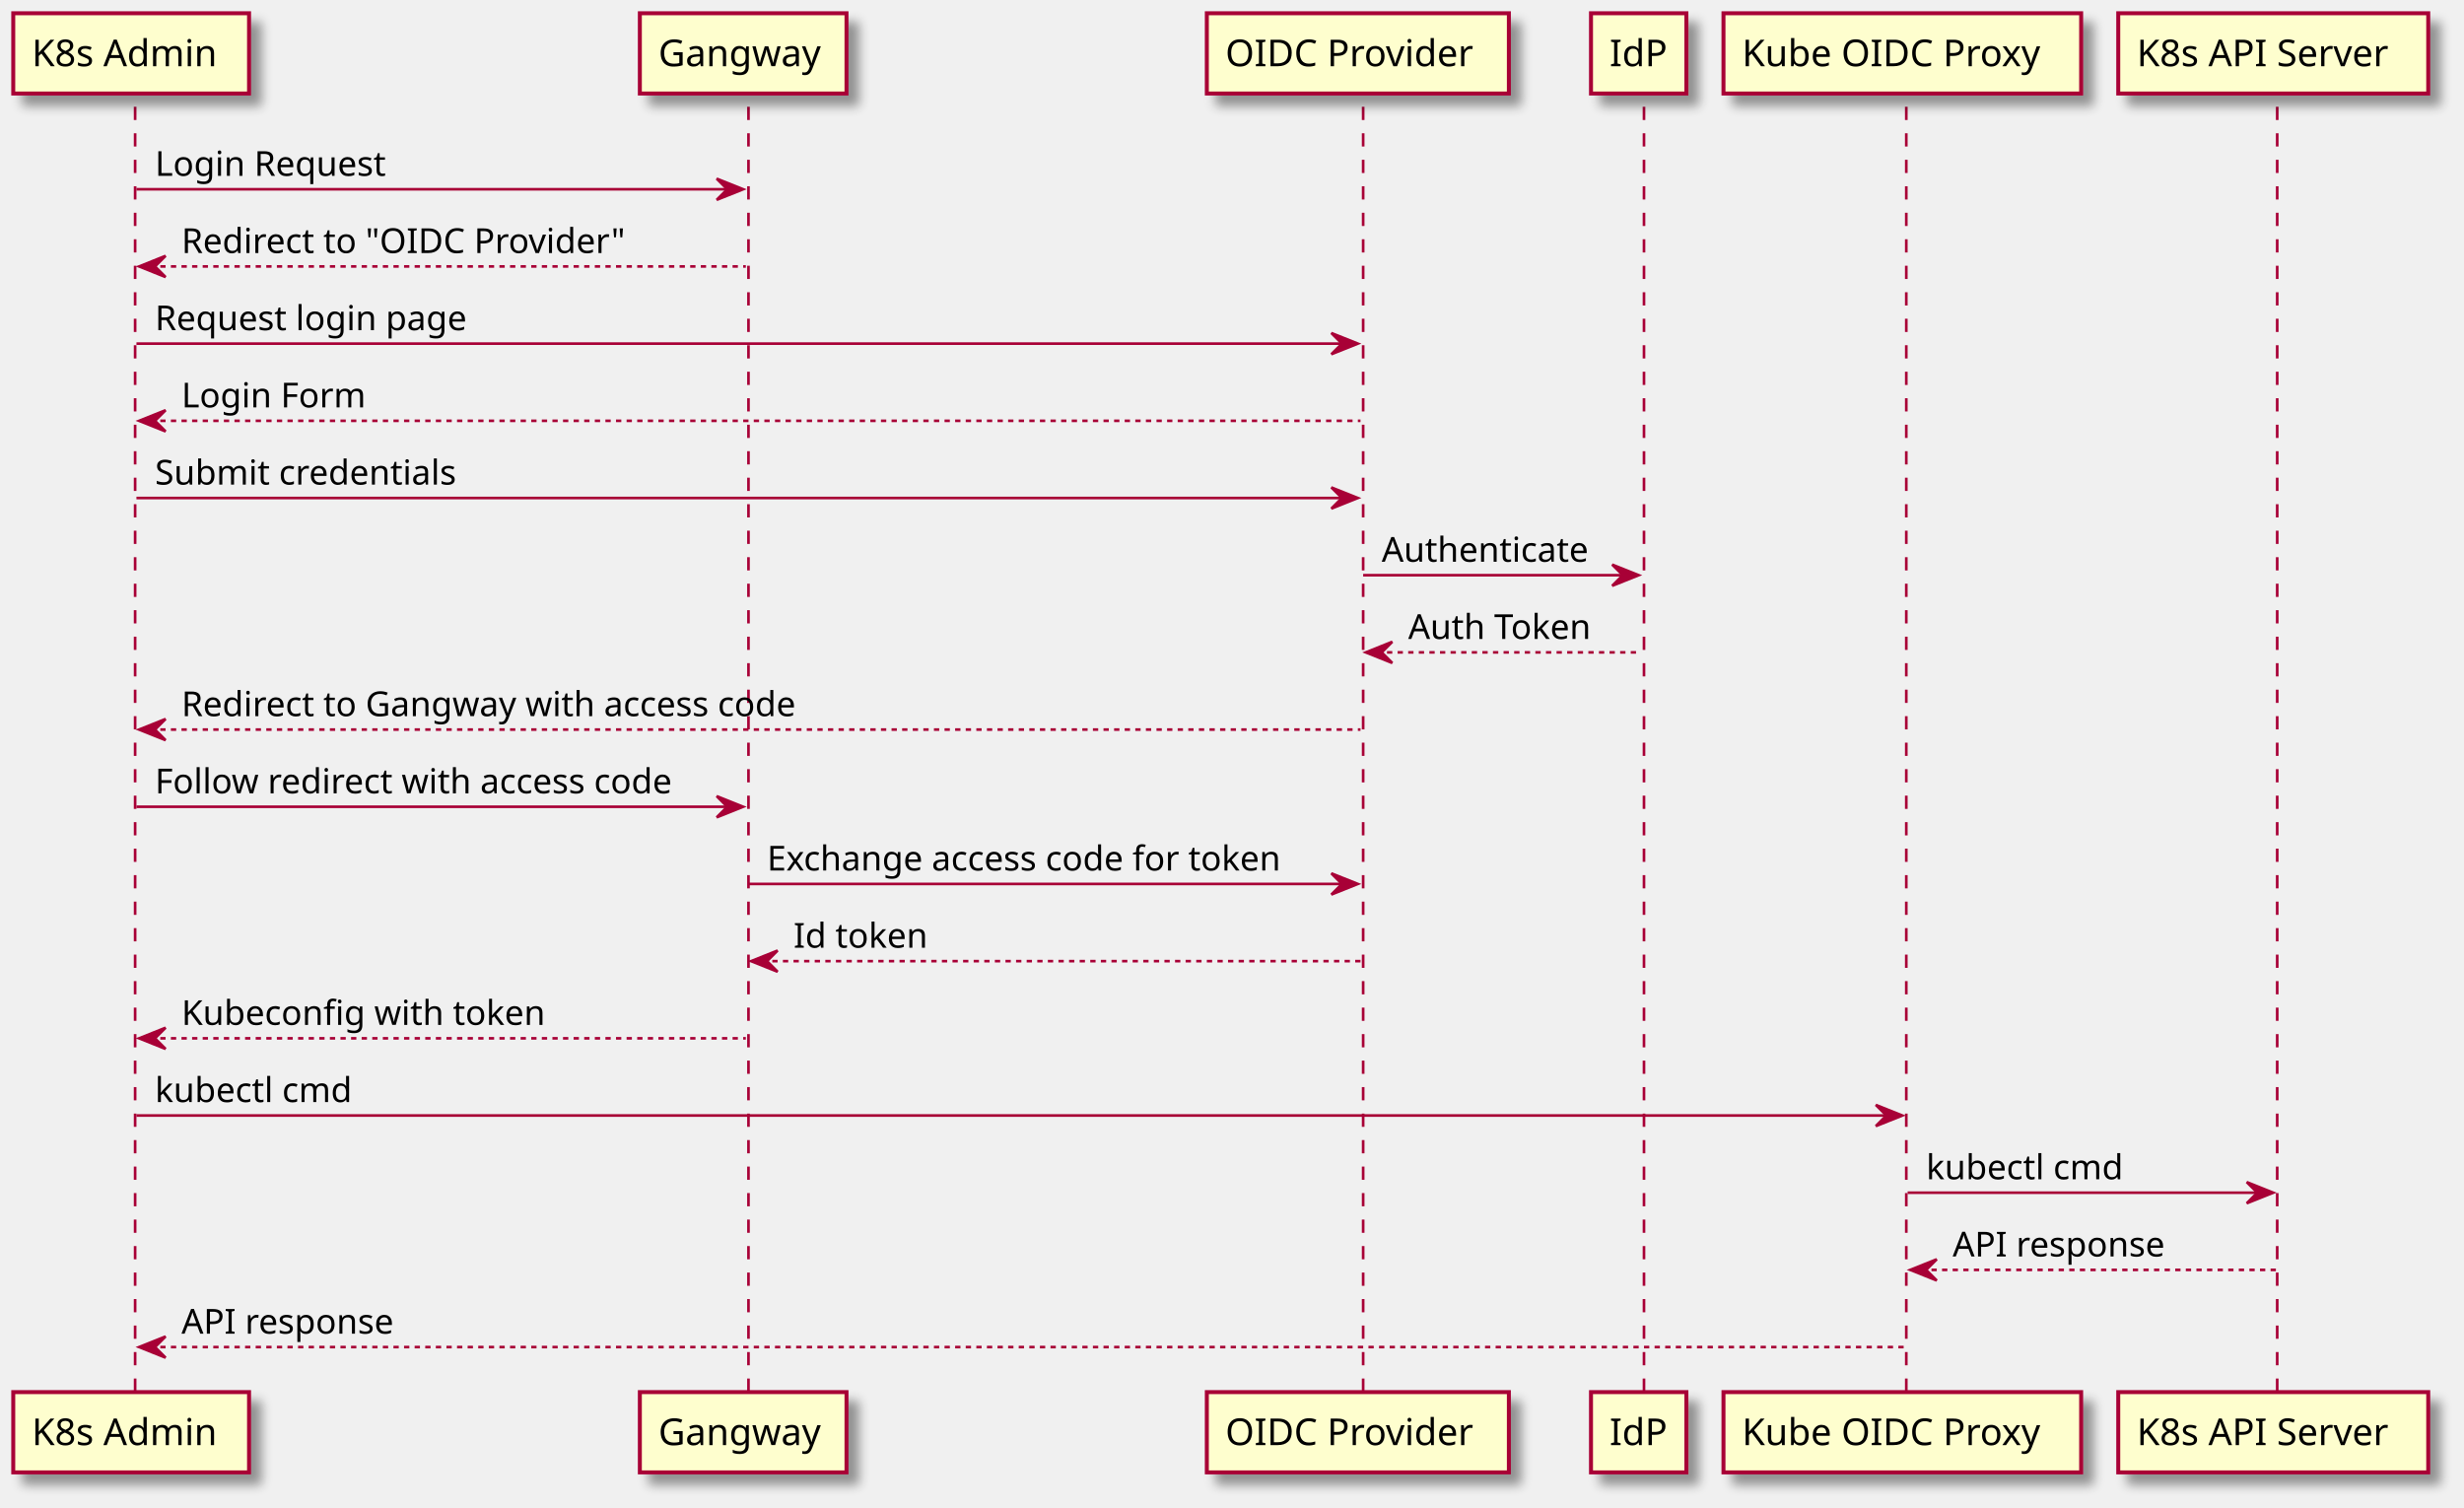
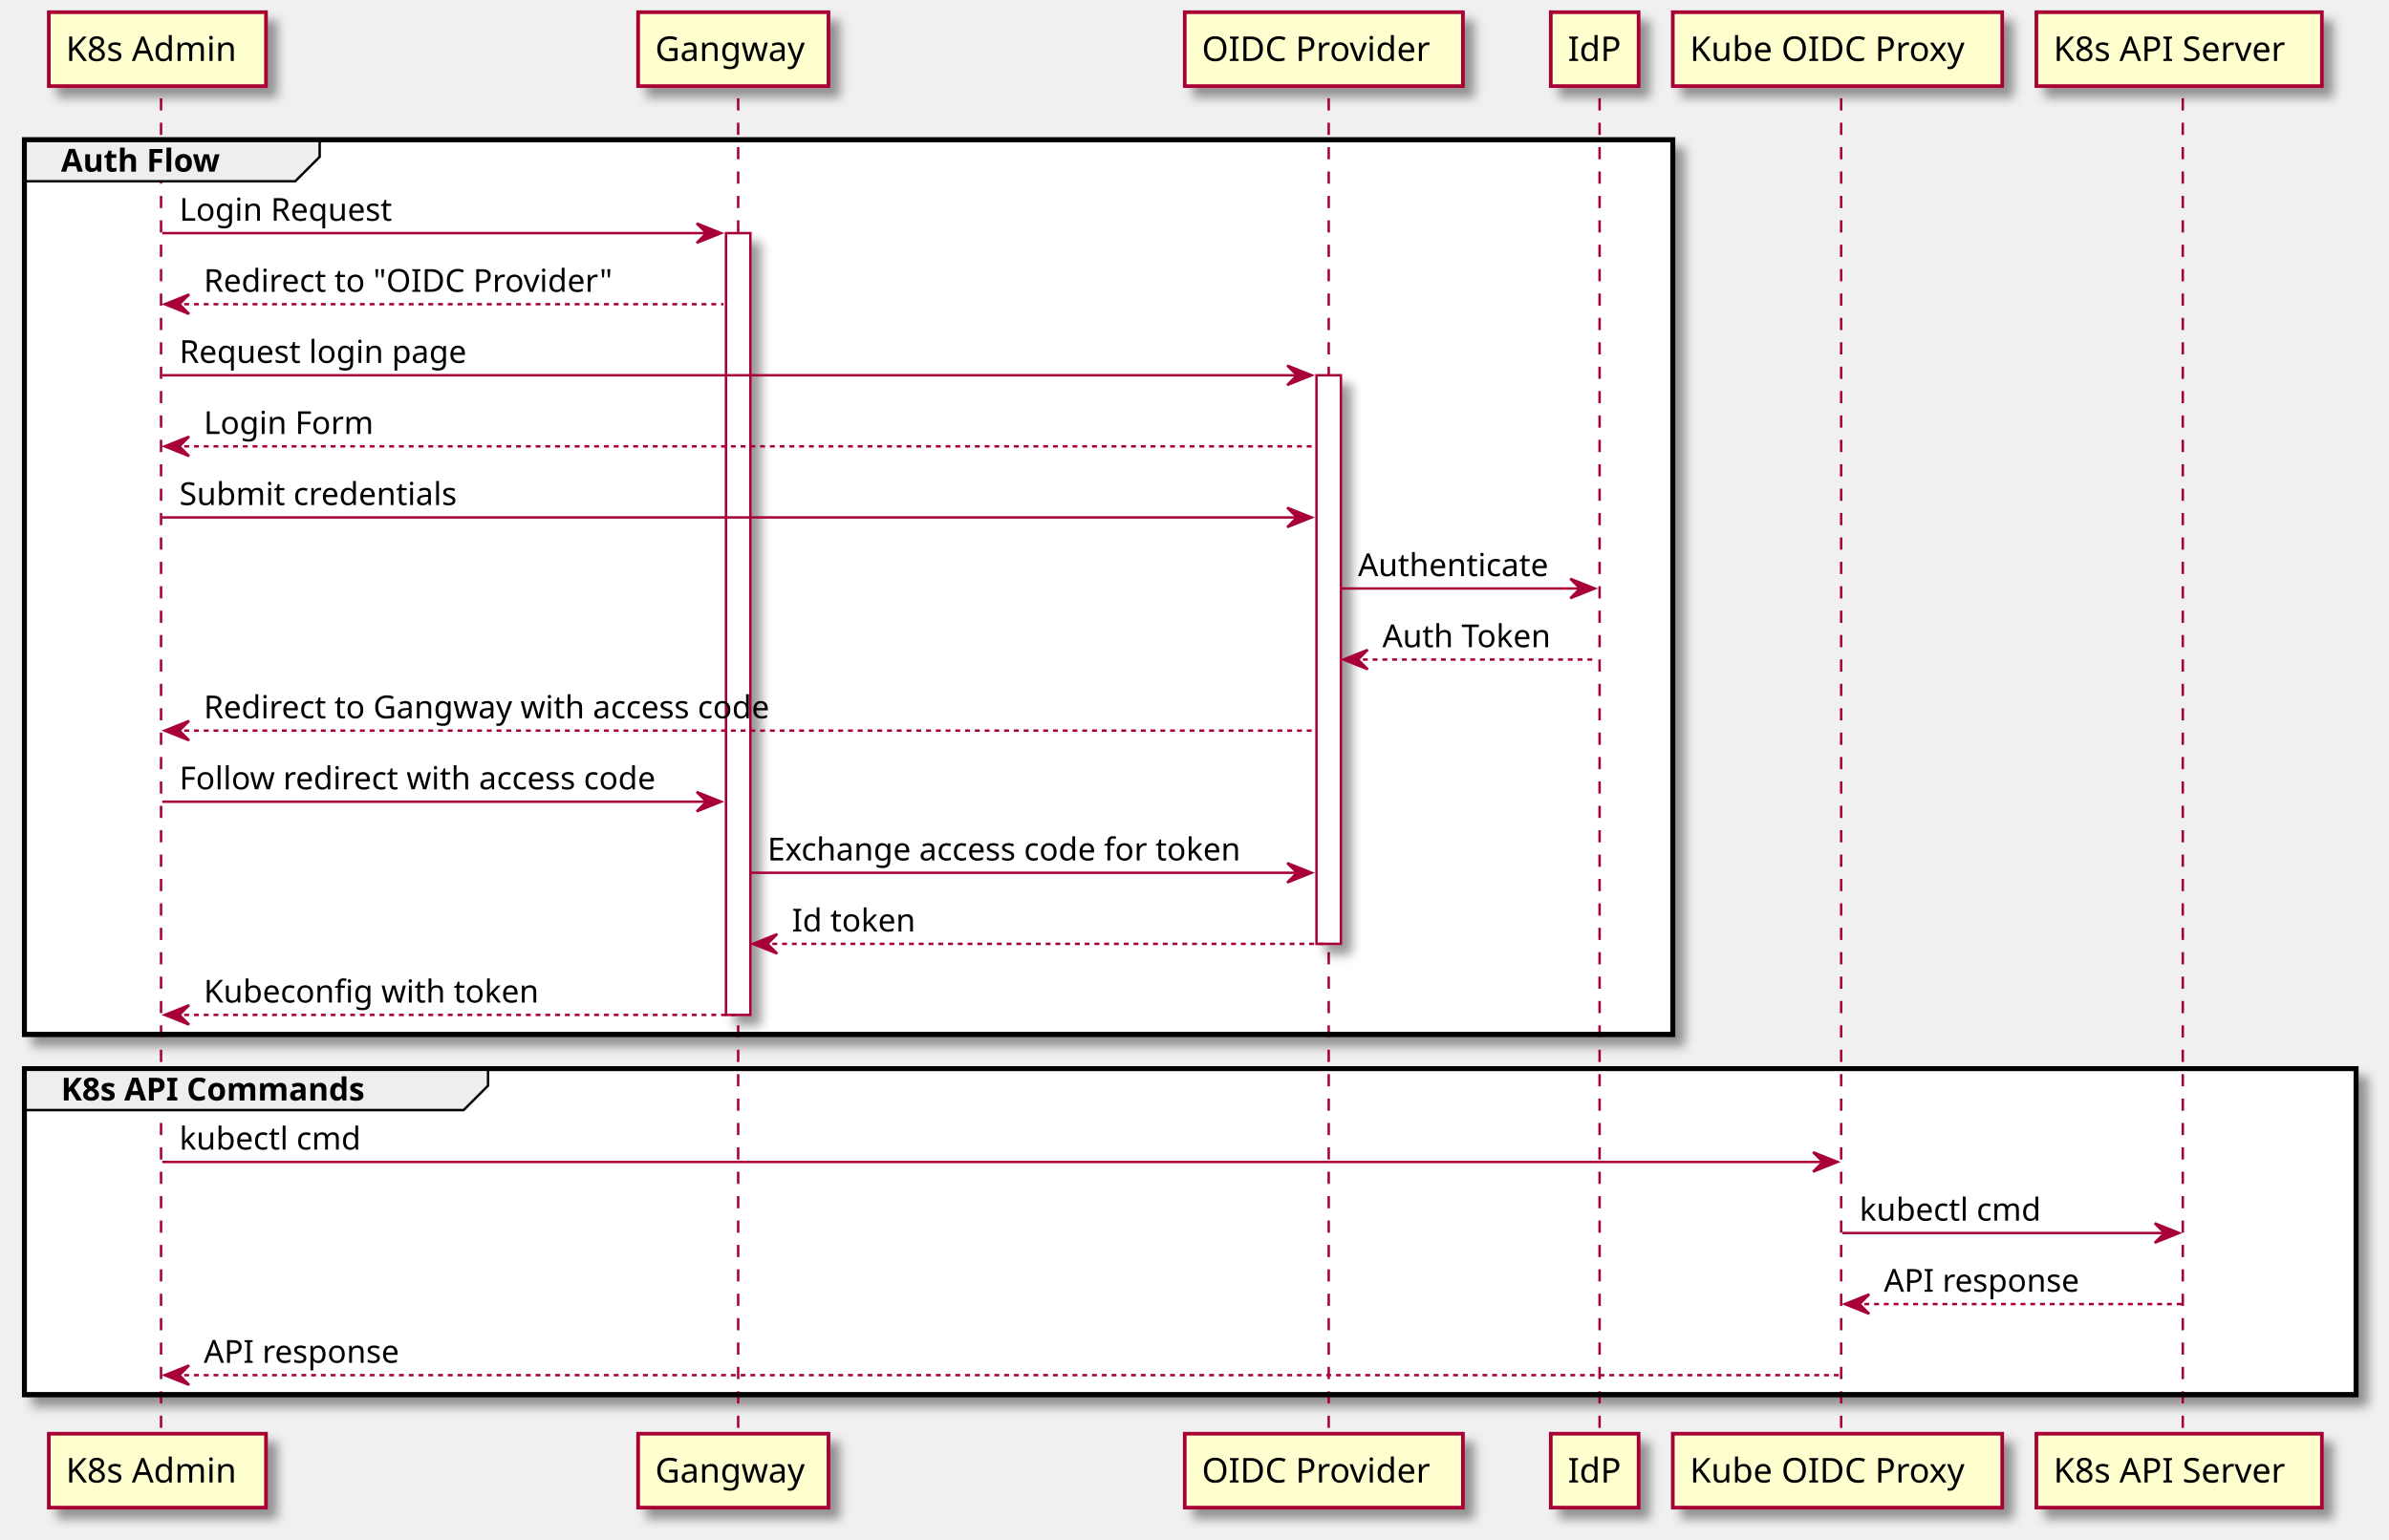
- <svg xmlns="http://www.w3.org/2000/svg" contentScriptType="application/ecmascript" contentStyleType="text/css" height="569px" preserveAspectRatio="none" style="width:930px;height:569px;background:#FFFFFF;" version="1.1" viewBox="0 0 930 569" width="930px" zoomAndPan="magnify">
+ <svg xmlns="http://www.w3.org/2000/svg" contentScriptType="application/ecmascript" contentStyleType="text/css" height="631px" preserveAspectRatio="none" style="width:979px;height:631px;background:#FFFFFF;" version="1.1" viewBox="0 0 979 631" width="979px" zoomAndPan="magnify">
  <defs>
-     <filter height="300%" id="f11ze4t3fea57f" width="300%" x="-1" y="-1">
+     <filter height="300%" id="f1nvqgcn6y62it" width="300%" x="-1" y="-1">
      <feGaussianBlur result="blurOut" stdDeviation="2.0" />
      <feColorMatrix in="blurOut" result="blurOut2" type="matrix" values="0 0 0 0 0 0 0 0 0 0 0 0 0 0 0 0 0 0 .4 0" />
      <feOffset dx="4.0" dy="4.0" in="blurOut2" result="blurOut3" />
      <feBlend in="SourceGraphic" in2="blurOut3" mode="normal" />
    </filter>
  </defs>
  <g>
-     <line style="stroke:#A80036;stroke-width:1.0;stroke-dasharray:5.0,5.0;" x1="51" x2="51" y1="40.297" y2="526.422" />
-     <line style="stroke:#A80036;stroke-width:1.0;stroke-dasharray:5.0,5.0;" x1="282.5" x2="282.5" y1="40.297" y2="526.422" />
-     <line style="stroke:#A80036;stroke-width:1.0;stroke-dasharray:5.0,5.0;" x1="514.5" x2="514.5" y1="40.297" y2="526.422" />
-     <line style="stroke:#A80036;stroke-width:1.0;stroke-dasharray:5.0,5.0;" x1="620.5" x2="620.5" y1="40.297" y2="526.422" />
-     <line style="stroke:#A80036;stroke-width:1.0;stroke-dasharray:5.0,5.0;" x1="719.5" x2="719.5" y1="40.297" y2="526.422" />
-     <line style="stroke:#A80036;stroke-width:1.0;stroke-dasharray:5.0,5.0;" x1="859.5" x2="859.5" y1="40.297" y2="526.422" />
-     <rect fill="#FEFECE" filter="url(#f11ze4t3fea57f)" height="30.297" style="stroke:#A80036;stroke-width:1.5;" width="89" x="5" y="5" />
-     <text fill="#000000" font-family="sans-serif" font-size="14" lengthAdjust="spacing" textLength="75" x="12" y="24.995">K8s Admin</text>
-     <rect fill="#FEFECE" filter="url(#f11ze4t3fea57f)" height="30.297" style="stroke:#A80036;stroke-width:1.5;" width="89" x="5" y="525.422" />
-     <text fill="#000000" font-family="sans-serif" font-size="14" lengthAdjust="spacing" textLength="75" x="12" y="545.417">K8s Admin</text>
-     <rect fill="#FEFECE" filter="url(#f11ze4t3fea57f)" height="30.297" style="stroke:#A80036;stroke-width:1.5;" width="78" x="241.5" y="5" />
-     <text fill="#000000" font-family="sans-serif" font-size="14" lengthAdjust="spacing" textLength="64" x="248.5" y="24.995">Gangway</text>
-     <rect fill="#FEFECE" filter="url(#f11ze4t3fea57f)" height="30.297" style="stroke:#A80036;stroke-width:1.5;" width="78" x="241.5" y="525.422" />
-     <text fill="#000000" font-family="sans-serif" font-size="14" lengthAdjust="spacing" textLength="64" x="248.5" y="545.417">Gangway</text>
-     <rect fill="#FEFECE" filter="url(#f11ze4t3fea57f)" height="30.297" style="stroke:#A80036;stroke-width:1.5;" width="114" x="455.5" y="5" />
-     <text fill="#000000" font-family="sans-serif" font-size="14" lengthAdjust="spacing" textLength="100" x="462.5" y="24.995">OIDC Provider</text>
-     <rect fill="#FEFECE" filter="url(#f11ze4t3fea57f)" height="30.297" style="stroke:#A80036;stroke-width:1.5;" width="114" x="455.5" y="525.422" />
-     <text fill="#000000" font-family="sans-serif" font-size="14" lengthAdjust="spacing" textLength="100" x="462.5" y="545.417">OIDC Provider</text>
-     <rect fill="#FEFECE" filter="url(#f11ze4t3fea57f)" height="30.297" style="stroke:#A80036;stroke-width:1.5;" width="36" x="600.5" y="5" />
-     <text fill="#000000" font-family="sans-serif" font-size="14" lengthAdjust="spacing" textLength="22" x="607.5" y="24.995">IdP</text>
-     <rect fill="#FEFECE" filter="url(#f11ze4t3fea57f)" height="30.297" style="stroke:#A80036;stroke-width:1.5;" width="36" x="600.5" y="525.422" />
-     <text fill="#000000" font-family="sans-serif" font-size="14" lengthAdjust="spacing" textLength="22" x="607.5" y="545.417">IdP</text>
-     <rect fill="#FEFECE" filter="url(#f11ze4t3fea57f)" height="30.297" style="stroke:#A80036;stroke-width:1.5;" width="135" x="650.5" y="5" />
-     <text fill="#000000" font-family="sans-serif" font-size="14" lengthAdjust="spacing" textLength="121" x="657.5" y="24.995">Kube OIDC Proxy</text>
-     <rect fill="#FEFECE" filter="url(#f11ze4t3fea57f)" height="30.297" style="stroke:#A80036;stroke-width:1.5;" width="135" x="650.5" y="525.422" />
-     <text fill="#000000" font-family="sans-serif" font-size="14" lengthAdjust="spacing" textLength="121" x="657.5" y="545.417">Kube OIDC Proxy</text>
-     <rect fill="#FEFECE" filter="url(#f11ze4t3fea57f)" height="30.297" style="stroke:#A80036;stroke-width:1.5;" width="117" x="799.5" y="5" />
-     <text fill="#000000" font-family="sans-serif" font-size="14" lengthAdjust="spacing" textLength="103" x="806.5" y="24.995">K8s API Server</text>
-     <rect fill="#FEFECE" filter="url(#f11ze4t3fea57f)" height="30.297" style="stroke:#A80036;stroke-width:1.5;" width="117" x="799.5" y="525.422" />
-     <text fill="#000000" font-family="sans-serif" font-size="14" lengthAdjust="spacing" textLength="103" x="806.5" y="545.417">K8s API Server</text>
-     <polygon fill="#A80036" points="270.5,67.43,280.5,71.43,270.5,75.43,274.5,71.43" style="stroke:#A80036;stroke-width:1.0;" />
-     <line style="stroke:#A80036;stroke-width:1.0;" x1="51.5" x2="276.5" y1="71.43" y2="71.43" />
-     <text fill="#000000" font-family="sans-serif" font-size="13" lengthAdjust="spacing" textLength="91" x="58.5" y="66.364">Login Request</text>
-     <polygon fill="#A80036" points="62.5,96.562,52.5,100.562,62.5,104.562,58.5,100.562" style="stroke:#A80036;stroke-width:1.0;" />
-     <line style="stroke:#A80036;stroke-width:1.0;stroke-dasharray:2.0,2.0;" x1="56.5" x2="281.5" y1="100.562" y2="100.562" />
-     <text fill="#000000" font-family="sans-serif" font-size="13" lengthAdjust="spacing" textLength="173" x="68.5" y="95.497">Redirect to "OIDC Provider"</text>
-     <polygon fill="#A80036" points="502.5,125.695,512.5,129.695,502.5,133.695,506.5,129.695" style="stroke:#A80036;stroke-width:1.0;" />
-     <line style="stroke:#A80036;stroke-width:1.0;" x1="51.5" x2="508.5" y1="129.695" y2="129.695" />
-     <text fill="#000000" font-family="sans-serif" font-size="13" lengthAdjust="spacing" textLength="123" x="58.5" y="124.629">Request login page</text>
-     <polygon fill="#A80036" points="62.5,154.828,52.5,158.828,62.5,162.828,58.5,158.828" style="stroke:#A80036;stroke-width:1.0;" />
-     <line style="stroke:#A80036;stroke-width:1.0;stroke-dasharray:2.0,2.0;" x1="56.5" x2="513.5" y1="158.828" y2="158.828" />
-     <text fill="#000000" font-family="sans-serif" font-size="13" lengthAdjust="spacing" textLength="71" x="68.5" y="153.762">Login Form</text>
-     <polygon fill="#A80036" points="502.5,183.961,512.5,187.961,502.5,191.961,506.5,187.961" style="stroke:#A80036;stroke-width:1.0;" />
-     <line style="stroke:#A80036;stroke-width:1.0;" x1="51.5" x2="508.5" y1="187.961" y2="187.961" />
-     <text fill="#000000" font-family="sans-serif" font-size="13" lengthAdjust="spacing" textLength="119" x="58.5" y="182.895">Submit credentials</text>
-     <polygon fill="#A80036" points="608.5,213.094,618.5,217.094,608.5,221.094,612.5,217.094" style="stroke:#A80036;stroke-width:1.0;" />
-     <line style="stroke:#A80036;stroke-width:1.0;" x1="514.5" x2="614.5" y1="217.094" y2="217.094" />
-     <text fill="#000000" font-family="sans-serif" font-size="13" lengthAdjust="spacing" textLength="82" x="521.5" y="212.028">Authenticate</text>
-     <polygon fill="#A80036" points="525.5,242.227,515.5,246.227,525.5,250.227,521.5,246.227" style="stroke:#A80036;stroke-width:1.0;" />
-     <line style="stroke:#A80036;stroke-width:1.0;stroke-dasharray:2.0,2.0;" x1="519.5" x2="619.5" y1="246.227" y2="246.227" />
-     <text fill="#000000" font-family="sans-serif" font-size="13" lengthAdjust="spacing" textLength="73" x="531.5" y="241.161">Auth Token</text>
-     <polygon fill="#A80036" points="62.5,271.359,52.5,275.359,62.5,279.359,58.5,275.359" style="stroke:#A80036;stroke-width:1.0;" />
-     <line style="stroke:#A80036;stroke-width:1.0;stroke-dasharray:2.0,2.0;" x1="56.5" x2="513.5" y1="275.359" y2="275.359" />
-     <text fill="#000000" font-family="sans-serif" font-size="13" lengthAdjust="spacing" textLength="249" x="68.5" y="270.293">Redirect to Gangway with access code</text>
-     <polygon fill="#A80036" points="270.5,300.492,280.5,304.492,270.5,308.492,274.5,304.492" style="stroke:#A80036;stroke-width:1.0;" />
-     <line style="stroke:#A80036;stroke-width:1.0;" x1="51.5" x2="276.5" y1="304.492" y2="304.492" />
-     <text fill="#000000" font-family="sans-serif" font-size="13" lengthAdjust="spacing" textLength="207" x="58.5" y="299.426">Follow redirect with access code</text>
-     <polygon fill="#A80036" points="502.5,329.625,512.5,333.625,502.5,337.625,506.5,333.625" style="stroke:#A80036;stroke-width:1.0;" />
-     <line style="stroke:#A80036;stroke-width:1.0;" x1="282.5" x2="508.5" y1="333.625" y2="333.625" />
-     <text fill="#000000" font-family="sans-serif" font-size="13" lengthAdjust="spacing" textLength="208" x="289.5" y="328.559">Exchange access code for token</text>
-     <polygon fill="#A80036" points="293.5,358.758,283.5,362.758,293.5,366.758,289.5,362.758" style="stroke:#A80036;stroke-width:1.0;" />
-     <line style="stroke:#A80036;stroke-width:1.0;stroke-dasharray:2.0,2.0;" x1="287.5" x2="513.5" y1="362.758" y2="362.758" />
-     <text fill="#000000" font-family="sans-serif" font-size="13" lengthAdjust="spacing" textLength="51" x="299.5" y="357.692">Id token</text>
-     <polygon fill="#A80036" points="62.5,387.891,52.5,391.891,62.5,395.891,58.5,391.891" style="stroke:#A80036;stroke-width:1.0;" />
-     <line style="stroke:#A80036;stroke-width:1.0;stroke-dasharray:2.0,2.0;" x1="56.5" x2="281.5" y1="391.891" y2="391.891" />
-     <text fill="#000000" font-family="sans-serif" font-size="13" lengthAdjust="spacing" textLength="142" x="68.5" y="386.825">Kubeconfig with token</text>
-     <polygon fill="#A80036" points="708,417.023,718,421.023,708,425.023,712,421.023" style="stroke:#A80036;stroke-width:1.0;" />
-     <line style="stroke:#A80036;stroke-width:1.0;" x1="51.5" x2="714" y1="421.023" y2="421.023" />
-     <text fill="#000000" font-family="sans-serif" font-size="13" lengthAdjust="spacing" textLength="78" x="58.5" y="415.957">kubectl cmd</text>
-     <polygon fill="#A80036" points="848,446.156,858,450.156,848,454.156,852,450.156" style="stroke:#A80036;stroke-width:1.0;" />
-     <line style="stroke:#A80036;stroke-width:1.0;" x1="720" x2="854" y1="450.156" y2="450.156" />
-     <text fill="#000000" font-family="sans-serif" font-size="13" lengthAdjust="spacing" textLength="78" x="727" y="445.09">kubectl cmd</text>
-     <polygon fill="#A80036" points="731,475.289,721,479.289,731,483.289,727,479.289" style="stroke:#A80036;stroke-width:1.0;" />
-     <line style="stroke:#A80036;stroke-width:1.0;stroke-dasharray:2.0,2.0;" x1="725" x2="859" y1="479.289" y2="479.289" />
-     <text fill="#000000" font-family="sans-serif" font-size="13" lengthAdjust="spacing" textLength="83" x="737" y="474.223">API response</text>
-     <polygon fill="#A80036" points="62.5,504.422,52.5,508.422,62.5,512.422,58.5,508.422" style="stroke:#A80036;stroke-width:1.0;" />
-     <line style="stroke:#A80036;stroke-width:1.0;stroke-dasharray:2.0,2.0;" x1="56.5" x2="719" y1="508.422" y2="508.422" />
-     <text fill="#000000" font-family="sans-serif" font-size="13" lengthAdjust="spacing" textLength="83" x="68.5" y="503.356">API response</text>
+     <rect fill="#FFFFFF" filter="url(#f1nvqgcn6y62it)" height="320.461" style="stroke:#A80036;stroke-width:1.0;" width="10" x="297.5" y="95.562" />
+     <rect fill="#FFFFFF" filter="url(#f1nvqgcn6y62it)" height="233.062" style="stroke:#A80036;stroke-width:1.0;" width="10" x="539.5" y="153.828" />
+     <rect fill="#FFFFFF" filter="url(#f1nvqgcn6y62it)" height="366.727" style="stroke:#000000;stroke-width:2.0;" width="675.5" x="10" y="57.297" />
+     <rect fill="#FFFFFF" filter="url(#f1nvqgcn6y62it)" height="133.664" style="stroke:#000000;stroke-width:2.0;" width="955.5" x="10" y="438.023" />
+     <line style="stroke:#A80036;stroke-width:1.0;stroke-dasharray:5.0,5.0;" x1="66" x2="66" y1="40.297" y2="588.688" />
+     <line style="stroke:#A80036;stroke-width:1.0;stroke-dasharray:5.0,5.0;" x1="302.5" x2="302.5" y1="40.297" y2="588.688" />
+     <line style="stroke:#A80036;stroke-width:1.0;stroke-dasharray:5.0,5.0;" x1="544.5" x2="544.5" y1="40.297" y2="588.688" />
+     <line style="stroke:#A80036;stroke-width:1.0;stroke-dasharray:5.0,5.0;" x1="655.5" x2="655.5" y1="40.297" y2="588.688" />
+     <line style="stroke:#A80036;stroke-width:1.0;stroke-dasharray:5.0,5.0;" x1="754.5" x2="754.5" y1="40.297" y2="588.688" />
+     <line style="stroke:#A80036;stroke-width:1.0;stroke-dasharray:5.0,5.0;" x1="894.5" x2="894.5" y1="40.297" y2="588.688" />
+     <rect fill="#FEFECE" filter="url(#f1nvqgcn6y62it)" height="30.297" style="stroke:#A80036;stroke-width:1.5;" width="89" x="20" y="5" />
+     <text fill="#000000" font-family="sans-serif" font-size="14" lengthAdjust="spacing" textLength="75" x="27" y="24.995">K8s Admin</text>
+     <rect fill="#FEFECE" filter="url(#f1nvqgcn6y62it)" height="30.297" style="stroke:#A80036;stroke-width:1.5;" width="89" x="20" y="587.688" />
+     <text fill="#000000" font-family="sans-serif" font-size="14" lengthAdjust="spacing" textLength="75" x="27" y="607.683">K8s Admin</text>
+     <rect fill="#FEFECE" filter="url(#f1nvqgcn6y62it)" height="30.297" style="stroke:#A80036;stroke-width:1.5;" width="78" x="261.5" y="5" />
+     <text fill="#000000" font-family="sans-serif" font-size="14" lengthAdjust="spacing" textLength="64" x="268.5" y="24.995">Gangway</text>
+     <rect fill="#FEFECE" filter="url(#f1nvqgcn6y62it)" height="30.297" style="stroke:#A80036;stroke-width:1.5;" width="78" x="261.5" y="587.688" />
+     <text fill="#000000" font-family="sans-serif" font-size="14" lengthAdjust="spacing" textLength="64" x="268.5" y="607.683">Gangway</text>
+     <rect fill="#FEFECE" filter="url(#f1nvqgcn6y62it)" height="30.297" style="stroke:#A80036;stroke-width:1.5;" width="114" x="485.5" y="5" />
+     <text fill="#000000" font-family="sans-serif" font-size="14" lengthAdjust="spacing" textLength="100" x="492.5" y="24.995">OIDC Provider</text>
+     <rect fill="#FEFECE" filter="url(#f1nvqgcn6y62it)" height="30.297" style="stroke:#A80036;stroke-width:1.5;" width="114" x="485.5" y="587.688" />
+     <text fill="#000000" font-family="sans-serif" font-size="14" lengthAdjust="spacing" textLength="100" x="492.5" y="607.683">OIDC Provider</text>
+     <rect fill="#FEFECE" filter="url(#f1nvqgcn6y62it)" height="30.297" style="stroke:#A80036;stroke-width:1.5;" width="36" x="635.5" y="5" />
+     <text fill="#000000" font-family="sans-serif" font-size="14" lengthAdjust="spacing" textLength="22" x="642.5" y="24.995">IdP</text>
+     <rect fill="#FEFECE" filter="url(#f1nvqgcn6y62it)" height="30.297" style="stroke:#A80036;stroke-width:1.5;" width="36" x="635.5" y="587.688" />
+     <text fill="#000000" font-family="sans-serif" font-size="14" lengthAdjust="spacing" textLength="22" x="642.5" y="607.683">IdP</text>
+     <rect fill="#FEFECE" filter="url(#f1nvqgcn6y62it)" height="30.297" style="stroke:#A80036;stroke-width:1.5;" width="135" x="685.5" y="5" />
+     <text fill="#000000" font-family="sans-serif" font-size="14" lengthAdjust="spacing" textLength="121" x="692.5" y="24.995">Kube OIDC Proxy</text>
+     <rect fill="#FEFECE" filter="url(#f1nvqgcn6y62it)" height="30.297" style="stroke:#A80036;stroke-width:1.5;" width="135" x="685.5" y="587.688" />
+     <text fill="#000000" font-family="sans-serif" font-size="14" lengthAdjust="spacing" textLength="121" x="692.5" y="607.683">Kube OIDC Proxy</text>
+     <rect fill="#FEFECE" filter="url(#f1nvqgcn6y62it)" height="30.297" style="stroke:#A80036;stroke-width:1.5;" width="117" x="834.5" y="5" />
+     <text fill="#000000" font-family="sans-serif" font-size="14" lengthAdjust="spacing" textLength="103" x="841.5" y="24.995">K8s API Server</text>
+     <rect fill="#FEFECE" filter="url(#f1nvqgcn6y62it)" height="30.297" style="stroke:#A80036;stroke-width:1.5;" width="117" x="834.5" y="587.688" />
+     <text fill="#000000" font-family="sans-serif" font-size="14" lengthAdjust="spacing" textLength="103" x="841.5" y="607.683">K8s API Server</text>
+     <rect fill="#FFFFFF" filter="url(#f1nvqgcn6y62it)" height="320.461" style="stroke:#A80036;stroke-width:1.0;" width="10" x="297.5" y="95.562" />
+     <rect fill="#FFFFFF" filter="url(#f1nvqgcn6y62it)" height="233.062" style="stroke:#A80036;stroke-width:1.0;" width="10" x="539.5" y="153.828" />
+     <path d="M10,57.297 L131,57.297 L131,64.297 L121,74.297 L10,74.297 L10,57.297 " fill="#EEEEEE" style="stroke:#000000;stroke-width:1.0;" />
+     <rect fill="none" height="366.727" style="stroke:#000000;stroke-width:2.0;" width="675.5" x="10" y="57.297" />
+     <text fill="#000000" font-family="sans-serif" font-size="13" font-weight="bold" lengthAdjust="spacing" textLength="76" x="25" y="70.364">Auth Flow</text>
+     <polygon fill="#A80036" points="285.5,91.562,295.5,95.562,285.5,99.562,289.5,95.562" style="stroke:#A80036;stroke-width:1.0;" />
+     <line style="stroke:#A80036;stroke-width:1.0;" x1="66.5" x2="291.5" y1="95.562" y2="95.562" />
+     <text fill="#000000" font-family="sans-serif" font-size="13" lengthAdjust="spacing" textLength="91" x="73.5" y="90.497">Login Request</text>
+     <polygon fill="#A80036" points="77.5,120.695,67.5,124.695,77.5,128.695,73.5,124.695" style="stroke:#A80036;stroke-width:1.0;" />
+     <line style="stroke:#A80036;stroke-width:1.0;stroke-dasharray:2.0,2.0;" x1="71.5" x2="296.5" y1="124.695" y2="124.695" />
+     <text fill="#000000" font-family="sans-serif" font-size="13" lengthAdjust="spacing" textLength="173" x="83.5" y="119.629">Redirect to "OIDC Provider"</text>
+     <polygon fill="#A80036" points="527.5,149.828,537.5,153.828,527.5,157.828,531.5,153.828" style="stroke:#A80036;stroke-width:1.0;" />
+     <line style="stroke:#A80036;stroke-width:1.0;" x1="66.5" x2="533.5" y1="153.828" y2="153.828" />
+     <text fill="#000000" font-family="sans-serif" font-size="13" lengthAdjust="spacing" textLength="123" x="73.5" y="148.762">Request login page</text>
+     <polygon fill="#A80036" points="77.5,178.961,67.5,182.961,77.5,186.961,73.5,182.961" style="stroke:#A80036;stroke-width:1.0;" />
+     <line style="stroke:#A80036;stroke-width:1.0;stroke-dasharray:2.0,2.0;" x1="71.5" x2="538.5" y1="182.961" y2="182.961" />
+     <text fill="#000000" font-family="sans-serif" font-size="13" lengthAdjust="spacing" textLength="71" x="83.5" y="177.895">Login Form</text>
+     <polygon fill="#A80036" points="527.5,208.094,537.5,212.094,527.5,216.094,531.5,212.094" style="stroke:#A80036;stroke-width:1.0;" />
+     <line style="stroke:#A80036;stroke-width:1.0;" x1="66.5" x2="533.5" y1="212.094" y2="212.094" />
+     <text fill="#000000" font-family="sans-serif" font-size="13" lengthAdjust="spacing" textLength="119" x="73.5" y="207.028">Submit credentials</text>
+     <polygon fill="#A80036" points="643.5,237.227,653.5,241.227,643.5,245.227,647.5,241.227" style="stroke:#A80036;stroke-width:1.0;" />
+     <line style="stroke:#A80036;stroke-width:1.0;" x1="549.5" x2="649.5" y1="241.227" y2="241.227" />
+     <text fill="#000000" font-family="sans-serif" font-size="13" lengthAdjust="spacing" textLength="82" x="556.5" y="236.161">Authenticate</text>
+     <polygon fill="#A80036" points="560.5,266.359,550.5,270.359,560.5,274.359,556.5,270.359" style="stroke:#A80036;stroke-width:1.0;" />
+     <line style="stroke:#A80036;stroke-width:1.0;stroke-dasharray:2.0,2.0;" x1="554.5" x2="654.5" y1="270.359" y2="270.359" />
+     <text fill="#000000" font-family="sans-serif" font-size="13" lengthAdjust="spacing" textLength="73" x="566.5" y="265.293">Auth Token</text>
+     <polygon fill="#A80036" points="77.5,295.492,67.5,299.492,77.5,303.492,73.5,299.492" style="stroke:#A80036;stroke-width:1.0;" />
+     <line style="stroke:#A80036;stroke-width:1.0;stroke-dasharray:2.0,2.0;" x1="71.5" x2="538.5" y1="299.492" y2="299.492" />
+     <text fill="#000000" font-family="sans-serif" font-size="13" lengthAdjust="spacing" textLength="249" x="83.5" y="294.426">Redirect to Gangway with access code</text>
+     <polygon fill="#A80036" points="285.5,324.625,295.5,328.625,285.5,332.625,289.5,328.625" style="stroke:#A80036;stroke-width:1.0;" />
+     <line style="stroke:#A80036;stroke-width:1.0;" x1="66.5" x2="291.5" y1="328.625" y2="328.625" />
+     <text fill="#000000" font-family="sans-serif" font-size="13" lengthAdjust="spacing" textLength="207" x="73.5" y="323.559">Follow redirect with access code</text>
+     <polygon fill="#A80036" points="527.5,353.758,537.5,357.758,527.5,361.758,531.5,357.758" style="stroke:#A80036;stroke-width:1.0;" />
+     <line style="stroke:#A80036;stroke-width:1.0;" x1="307.5" x2="533.5" y1="357.758" y2="357.758" />
+     <text fill="#000000" font-family="sans-serif" font-size="13" lengthAdjust="spacing" textLength="208" x="314.5" y="352.692">Exchange access code for token</text>
+     <polygon fill="#A80036" points="318.5,382.891,308.5,386.891,318.5,390.891,314.5,386.891" style="stroke:#A80036;stroke-width:1.0;" />
+     <line style="stroke:#A80036;stroke-width:1.0;stroke-dasharray:2.0,2.0;" x1="312.5" x2="543.5" y1="386.891" y2="386.891" />
+     <text fill="#000000" font-family="sans-serif" font-size="13" lengthAdjust="spacing" textLength="51" x="324.5" y="381.825">Id token</text>
+     <polygon fill="#A80036" points="77.5,412.023,67.5,416.023,77.5,420.023,73.5,416.023" style="stroke:#A80036;stroke-width:1.0;" />
+     <line style="stroke:#A80036;stroke-width:1.0;stroke-dasharray:2.0,2.0;" x1="71.5" x2="301.5" y1="416.023" y2="416.023" />
+     <text fill="#000000" font-family="sans-serif" font-size="13" lengthAdjust="spacing" textLength="142" x="83.5" y="410.957">Kubeconfig with token</text>
+     <path d="M10,438.023 L200,438.023 L200,445.023 L190,455.023 L10,455.023 L10,438.023 " fill="#EEEEEE" style="stroke:#000000;stroke-width:1.0;" />
+     <rect fill="none" height="133.664" style="stroke:#000000;stroke-width:2.0;" width="955.5" x="10" y="438.023" />
+     <text fill="#000000" font-family="sans-serif" font-size="13" font-weight="bold" lengthAdjust="spacing" textLength="145" x="25" y="451.09">K8s API Commands</text>
+     <polygon fill="#A80036" points="743,472.289,753,476.289,743,480.289,747,476.289" style="stroke:#A80036;stroke-width:1.0;" />
+     <line style="stroke:#A80036;stroke-width:1.0;" x1="66.5" x2="749" y1="476.289" y2="476.289" />
+     <text fill="#000000" font-family="sans-serif" font-size="13" lengthAdjust="spacing" textLength="78" x="73.5" y="471.223">kubectl cmd</text>
+     <polygon fill="#A80036" points="883,501.422,893,505.422,883,509.422,887,505.422" style="stroke:#A80036;stroke-width:1.0;" />
+     <line style="stroke:#A80036;stroke-width:1.0;" x1="755" x2="889" y1="505.422" y2="505.422" />
+     <text fill="#000000" font-family="sans-serif" font-size="13" lengthAdjust="spacing" textLength="78" x="762" y="500.356">kubectl cmd</text>
+     <polygon fill="#A80036" points="766,530.555,756,534.555,766,538.555,762,534.555" style="stroke:#A80036;stroke-width:1.0;" />
+     <line style="stroke:#A80036;stroke-width:1.0;stroke-dasharray:2.0,2.0;" x1="760" x2="894" y1="534.555" y2="534.555" />
+     <text fill="#000000" font-family="sans-serif" font-size="13" lengthAdjust="spacing" textLength="83" x="772" y="529.489">API response</text>
+     <polygon fill="#A80036" points="77.5,559.688,67.5,563.688,77.5,567.688,73.5,563.688" style="stroke:#A80036;stroke-width:1.0;" />
+     <line style="stroke:#A80036;stroke-width:1.0;stroke-dasharray:2.0,2.0;" x1="71.5" x2="754" y1="563.688" y2="563.688" />
+     <text fill="#000000" font-family="sans-serif" font-size="13" lengthAdjust="spacing" textLength="83" x="83.5" y="558.622">API response</text>
  </g>
</svg>
